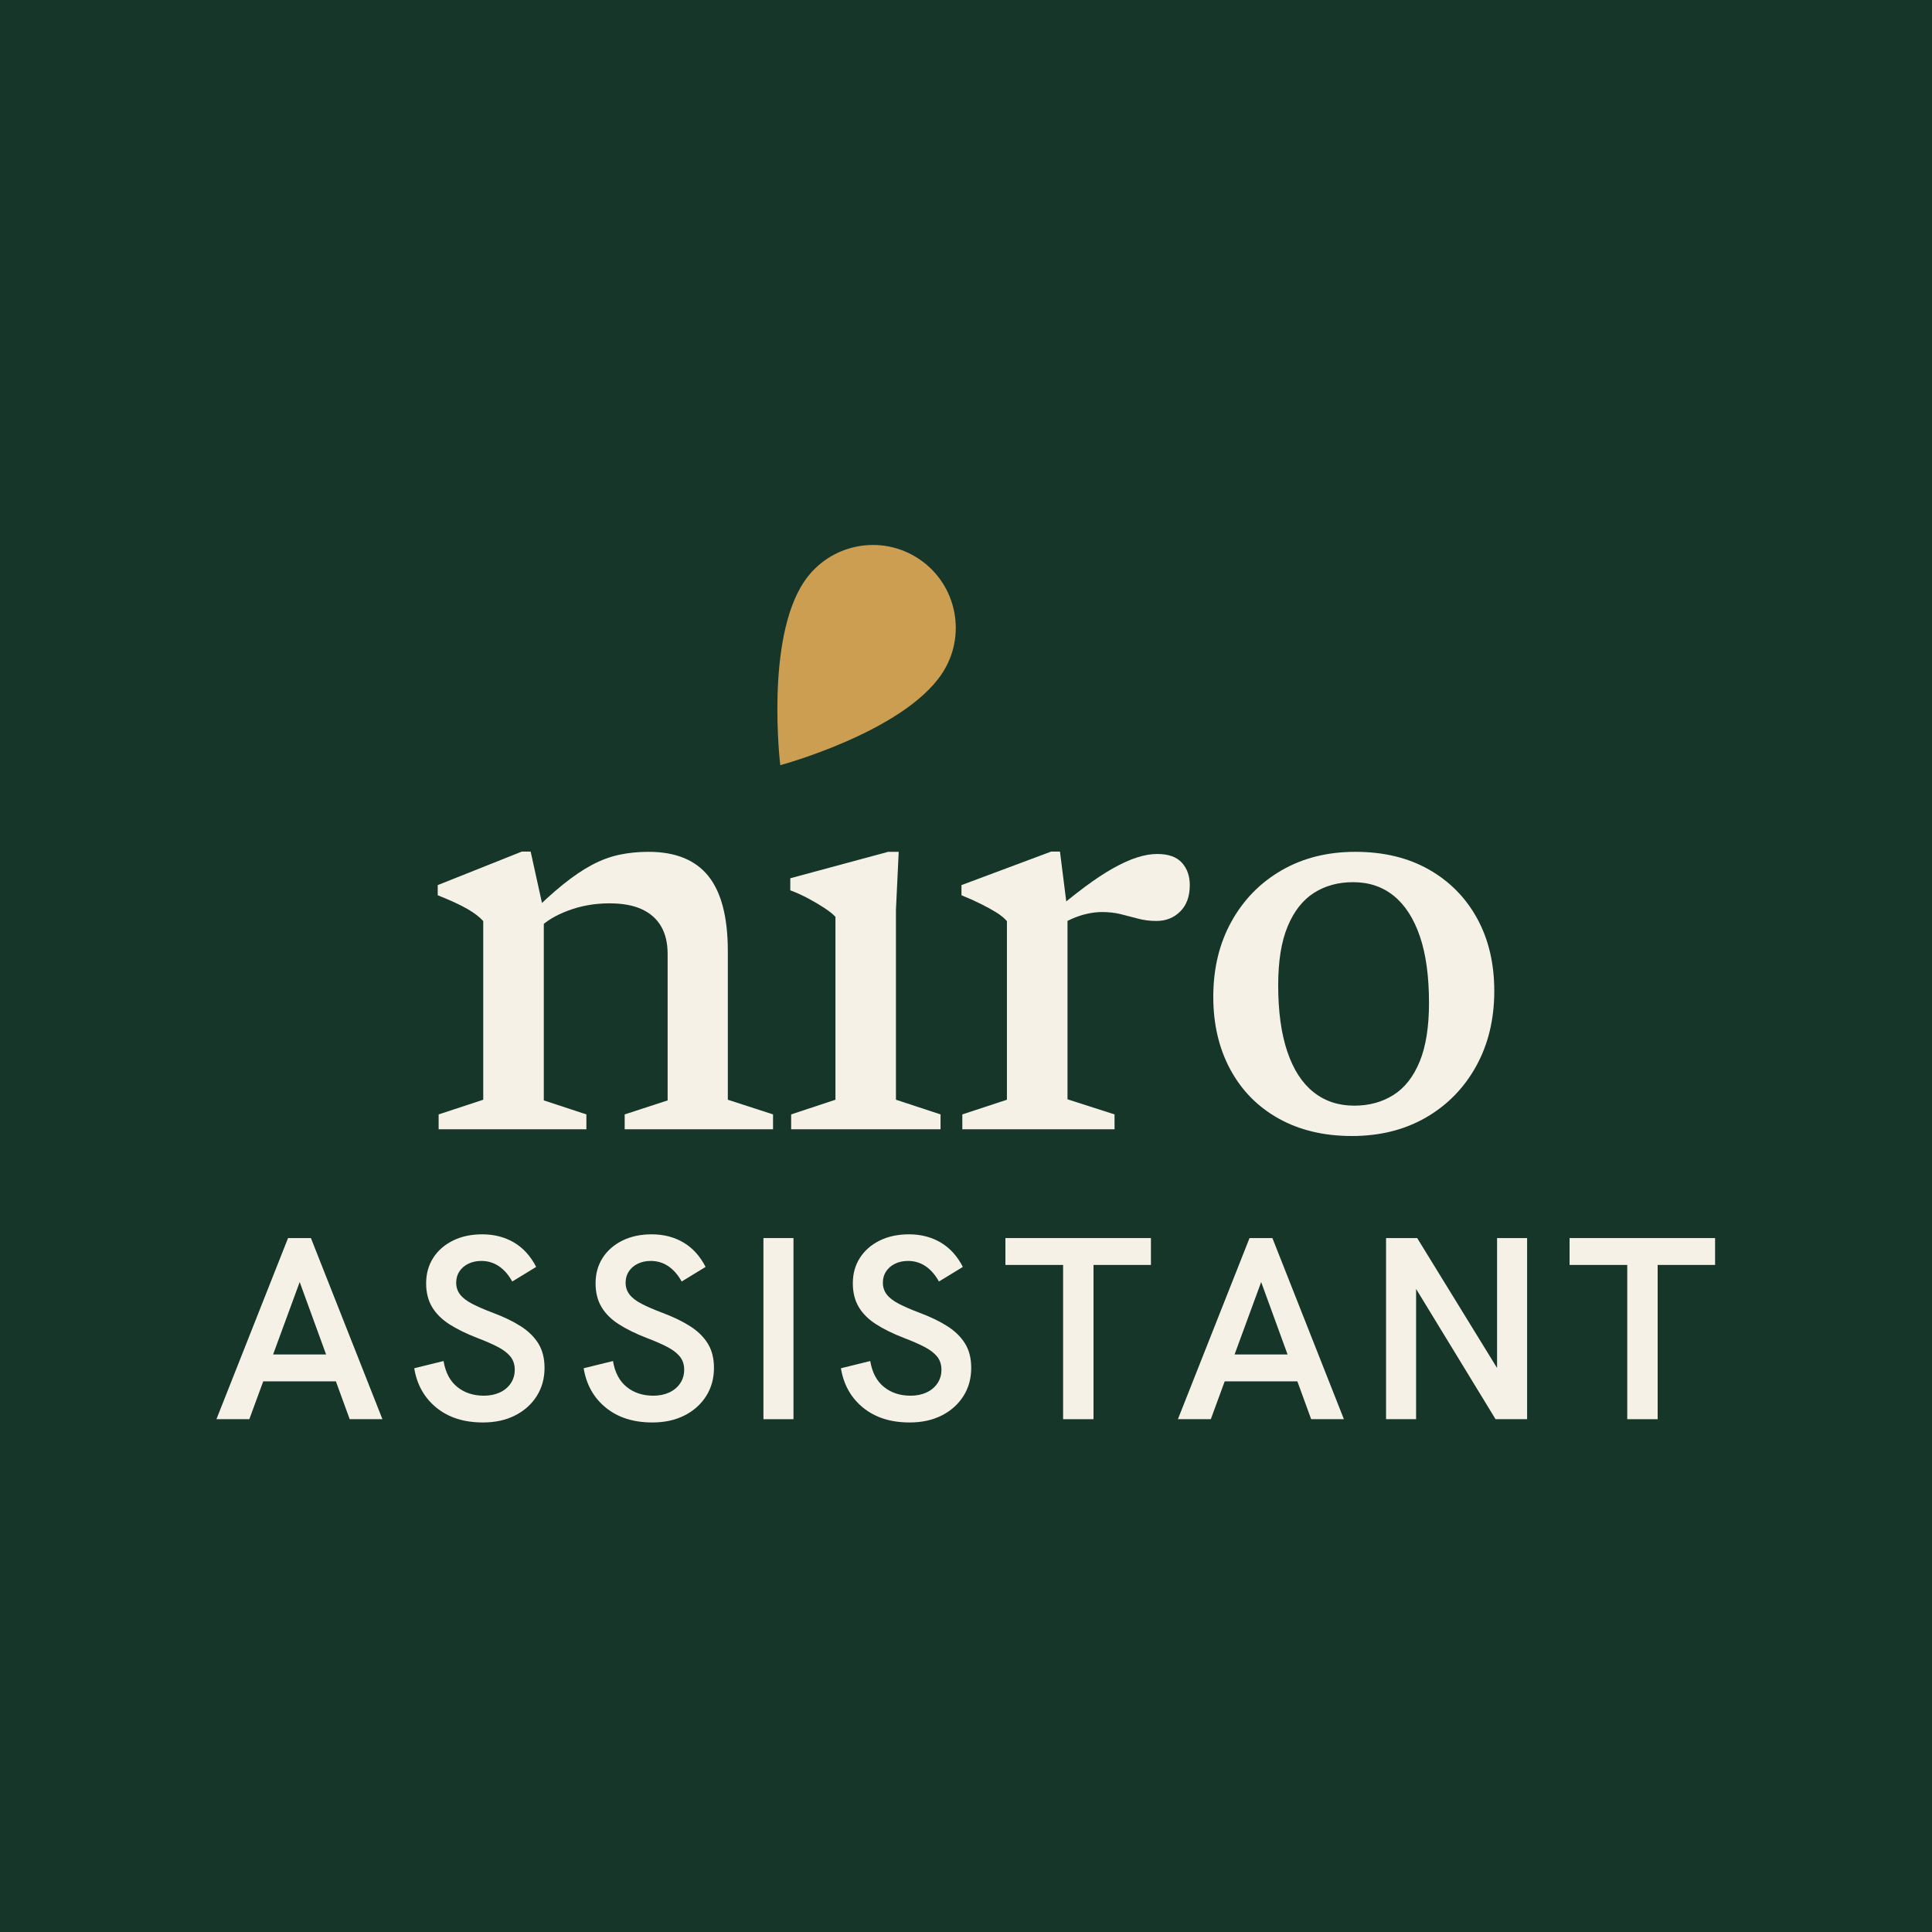
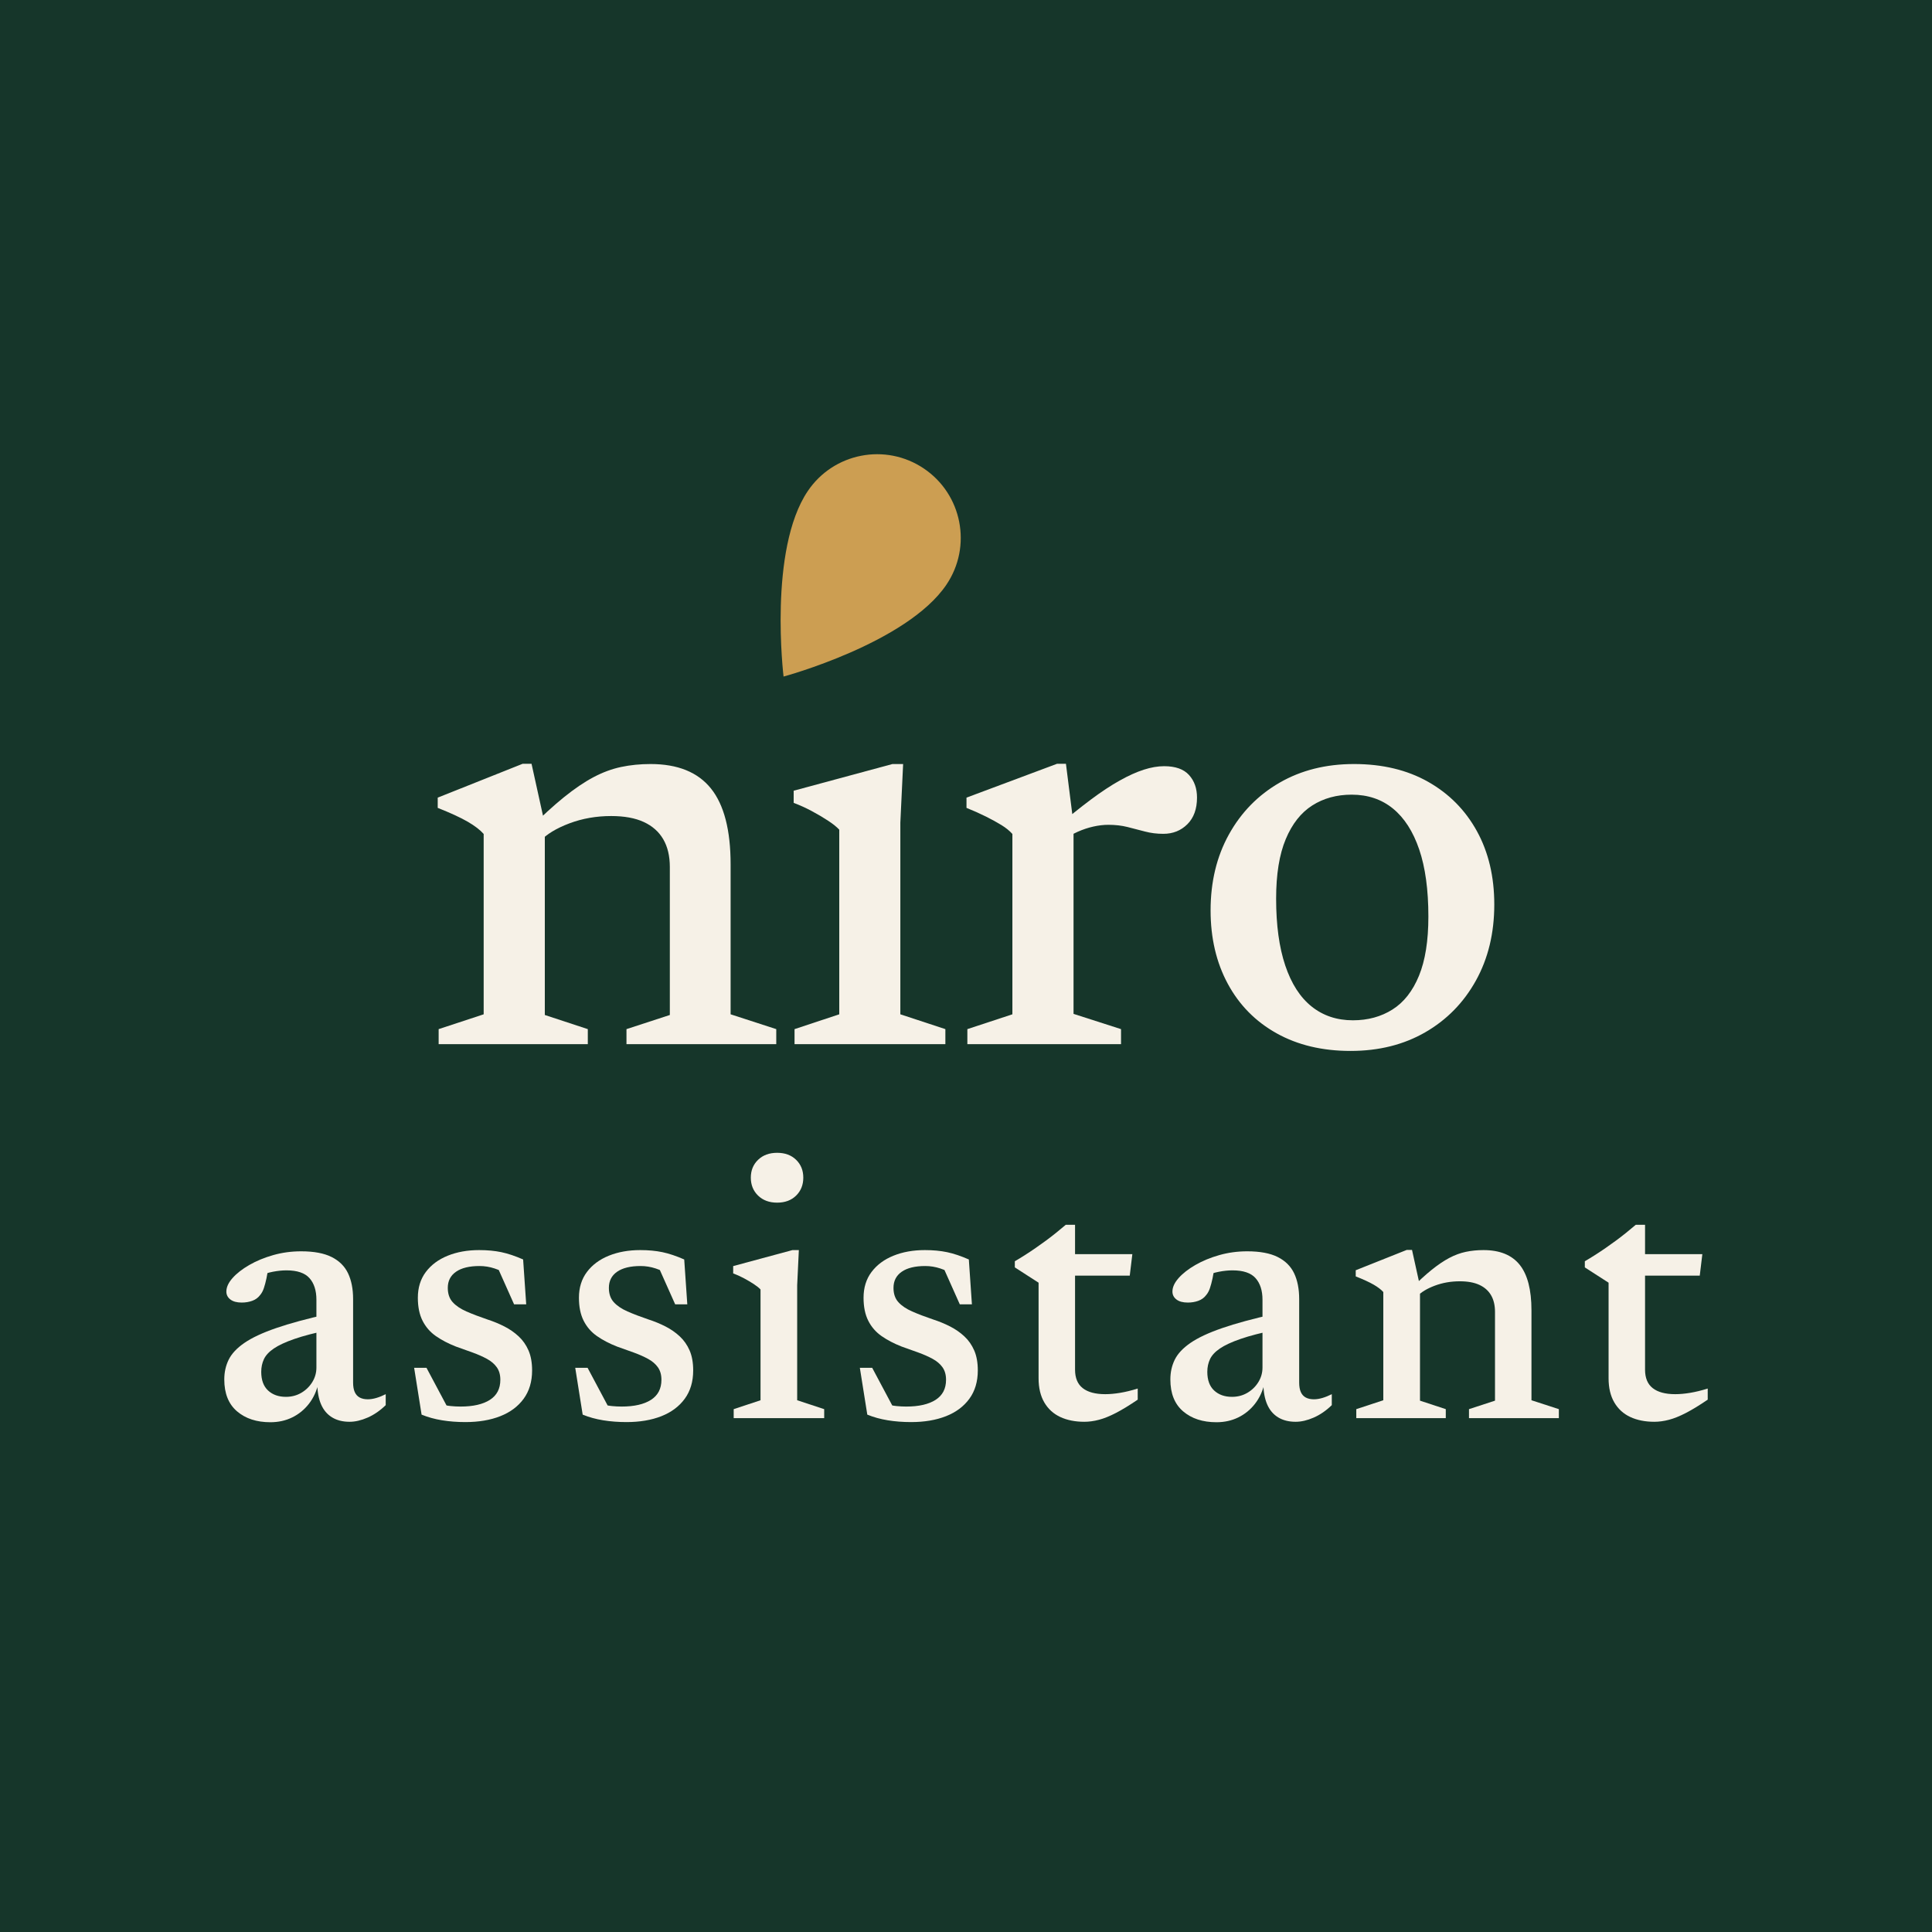
<svg xmlns="http://www.w3.org/2000/svg" viewBox="0 0 1024 1024">
  <rect width="1024" height="1024" fill="#16362a" />
-   <g transform="translate(232.0 271.8) scale(0.16213) translate(-53.2 2015.3)">
+   <g transform="translate(232.00 223.54) scale(0.163686) translate(-53.2 2015.29)">
    <g fill="#f6f1e7" transform="scale(1 -1)">
-       <path transform="translate(0 0)" d="M400.002 712.8V94.4L539.201 48.6V0H56.2V48.6L201.999 96.6V680.599Q184.199 700.6 149.999 720.4Q115.799 740.2 53.2 765V798.2L328.201 907.8H357.002ZM664.4 48.6 804.799 94.4V573.4Q804.799 626.8 783.5 663.4Q762.2 699.999 720.4 719.299Q678.6 738.599 614.801 738.599Q542.801 738.599 479.901 714.999Q417.002 691.399 384.802 657.4L348.002 695.2Q411.602 759 462.502 800Q513.402 841 557.802 864.5Q602.202 888 647.102 897.5Q692.002 907 742.402 907Q874.402 907 938.002 827.7Q1001.602 748.4 1001.602 581.8V96.6L1149.402 48.6V0H664.4Z" />
-       <path transform="translate(1150 0)" d="M410.202 907 401.202 717.199V96.6L547.001 48.6V0H58.6V48.6L203.399 96.6V694.399Q191.599 707.4 167.599 723.2Q143.599 739 114.7 754.5Q85.8 770 55.8 781.2V820.6L375.602 907Z" />
-       <path transform="translate(1712 0)" d="M693.202 900Q748.202 900 774.002 871.4Q799.802 842.8 799.802 798.4Q799.802 743.199 768.602 712.099Q737.402 680.999 690.802 680.999Q659.201 680.999 631.101 688.499Q603.001 695.999 574.701 703.099Q546.401 710.199 512.801 710.199Q489.601 710.199 464.101 704.499Q438.601 698.799 413.401 687.599Q388.201 676.399 367.401 660.199L343.001 700.799Q405.801 754.4 456.401 792.1Q507.001 829.8 549.601 853.6Q592.201 877.4 627.501 888.7Q662.802 900 693.202 900ZM400.002 712.8V98L553.802 48.6V0H56.2V48.6L201.999 96.6V680.599Q188.199 696 166.599 709.3Q144.999 722.6 116.599 736.8Q88.2 751 53.4 765V798.2L346.601 907.8H375.402Z" />
-       <path transform="translate(2514 0)" d="M535.401 77.201Q608.2 77.201 663.5 112.1Q718.799 147 749.299 221.3Q779.799 295.6 779.799 413Q779.799 543.2 750.099 630.4Q720.399 717.6 665.2 762.7Q610 807.8 531.4 807.8Q458.801 807.8 403.901 772.9Q349.002 738 317.902 663.7Q286.802 589.4 286.802 471Q286.802 342.6 316.402 254.5Q346.002 166.4 401.801 121.8Q457.601 77.201 535.401 77.201ZM527.8 -22Q390.6 -22 288.3 35.1Q186 92.2 130.3 195.4Q74.6 298.6 74.6 433Q74.6 572 134 679.1Q193.4 786.2 298 846.6Q402.6 907 539.001 907Q677.201 907 779.001 849.4Q880.801 791.8 937.001 689.6Q993.201 587.4 993.201 452Q993.201 313.2 933.801 206.0Q874.401 98.8 769.701 38.4Q665.001 -22 527.8 -22Z" />
+       <path transform="translate(0.00 0)" d="M400.002 712.8V94.4L539.201 48.6V0H56.2V48.6L201.999 96.6V680.599Q184.199 700.6 149.999 720.4Q115.799 740.2 53.2 765V798.2L328.201 907.8H357.002ZM664.4 48.6 804.799 94.4V573.4Q804.799 626.8 783.5 663.4Q762.2 699.999 720.4 719.299Q678.6 738.599 614.801 738.599Q542.801 738.599 479.901 714.999Q417.002 691.399 384.802 657.4L348.002 695.2Q411.602 759 462.502 800Q513.402 841 557.802 864.5Q602.202 888 647.102 897.5Q692.002 907 742.402 907Q874.402 907 938.002 827.7Q1001.602 748.4 1001.602 581.8V96.6L1149.402 48.6V0H664.4Z" />
+       <path transform="translate(1150.00 0)" d="M410.202 907 401.202 717.199V96.6L547.001 48.6V0H58.6V48.6L203.399 96.6V694.399Q191.599 707.4 167.599 723.2Q143.599 739 114.7 754.5Q85.8 770 55.8 781.2V820.6L375.602 907Z" />
+       <path transform="translate(1712.00 0)" d="M693.202 900Q748.202 900 774.002 871.4Q799.802 842.8 799.802 798.4Q799.802 743.199 768.602 712.099Q737.402 680.999 690.802 680.999Q659.201 680.999 631.101 688.499Q603.001 695.999 574.701 703.099Q546.401 710.199 512.801 710.199Q489.601 710.199 464.101 704.499Q438.601 698.799 413.401 687.599Q388.201 676.399 367.401 660.199L343.001 700.799Q405.801 754.4 456.401 792.1Q507.001 829.8 549.601 853.6Q592.201 877.4 627.501 888.7Q662.802 900 693.202 900ZM400.002 712.8V98L553.802 48.6V0H56.2V48.6L201.999 96.6V680.599Q188.199 696 166.599 709.3Q144.999 722.6 116.599 736.8Q88.2 751 53.4 765V798.2L346.601 907.8H375.402Z" />
+       <path transform="translate(2481.19 0)" d="M535.401 77.201Q608.2 77.201 663.5 112.1Q718.799 147 749.299 221.3Q779.799 295.6 779.799 413Q779.799 543.2 750.099 630.4Q720.399 717.6 665.2 762.7Q610 807.8 531.4 807.8Q458.801 807.8 403.901 772.9Q349.002 738 317.902 663.7Q286.802 589.4 286.802 471Q286.802 342.6 316.402 254.5Q346.002 166.4 401.801 121.8Q457.601 77.201 535.401 77.201ZM527.8 -22Q390.6 -22 288.3 35.1Q186 92.2 130.3 195.4Q74.6 298.6 74.6 433Q74.6 572 134 679.1Q193.4 786.2 298 846.6Q402.6 907 539.001 907Q677.201 907 779.001 849.4Q880.801 791.8 937.001 689.6Q993.201 587.4 993.201 452Q993.201 313.2 933.801 206.0Q874.401 98.8 769.701 38.4Q665.001 -22 527.8 -22Z" />
    </g>
    <g fill="#cc9e52" transform="translate(941.0 -2150.0) scale(41.66667)">
      <path transform="rotate(214 12 13.5)" d="M12 2 C 12 2 5.5 9.5 5.5 15 A 6.5 6.5 0 0 0 18.5 15 C 18.5 9.5 12 2 12 2 Z" />
    </g>
  </g>
-   <g transform="translate(113.2 752.2) scale(0.13773 -0.13773)" fill="#f6f1e7">
-     <path transform="translate(0 0)" d="M11 0 286.6 697H374.601L649.802 0H523.8L331.401 527.797L137.601 0ZM183.001 145.599 218.802 249H442.4L480.2 145.599Z" />
-     <path transform="translate(741.0 0)" d="M295.6 -12.6Q186.2 -12.6 116.4 44.4Q46.6 101.4 31.2 196L144.001 223.801Q155.001 157.801 196.701 124.101Q238.401 90.401 299.4 90.401Q333.2 90.401 360 102.601Q386.799 114.801 402.399 137.701Q417.999 160.6 417.999 190.4Q417.999 220.6 401.199 241.2Q384.4 261.799 352.3 278.399Q320.2 294.999 274 312.599Q210.8 336.999 166.7 365.199Q122.6 393.4 99.8 431.7Q77 470 77 523Q77 578 104 620.4Q131 662.8 179.8 687.1Q228.6 711.4 293 711.4Q361.8 711.4 415.001 680Q468.201 648.6 500.401 586L408.399 529.799Q387 568.399 357 588.699Q327 608.999 289.2 608.999Q261.601 608.999 239.701 598.399Q217.801 587.799 205.201 568.999Q192.601 550.199 192.601 525.4Q192.601 499.4 207.601 479.9Q222.601 460.401 254.201 444.001Q285.801 427.601 334.601 409.201Q398.001 385.401 441.801 357.2Q485.601 329 509.101 290.7Q532.601 252.4 532.601 197.4Q532.601 136.4 502.601 89Q472.601 41.6 419.401 14.5Q366.2 -12.6 295.6 -12.6Z" />
-     <path transform="translate(1393.0 0)" d="M295.6 -12.6Q186.2 -12.6 116.4 44.4Q46.6 101.4 31.2 196L144.001 223.801Q155.001 157.801 196.701 124.101Q238.401 90.401 299.4 90.401Q333.2 90.401 360 102.601Q386.799 114.801 402.399 137.701Q417.999 160.6 417.999 190.4Q417.999 220.6 401.199 241.2Q384.4 261.799 352.3 278.399Q320.2 294.999 274 312.599Q210.8 336.999 166.7 365.199Q122.6 393.4 99.8 431.7Q77 470 77 523Q77 578 104 620.4Q131 662.8 179.8 687.1Q228.6 711.4 293 711.4Q361.8 711.4 415.001 680Q468.201 648.6 500.401 586L408.399 529.799Q387 568.399 357 588.699Q327 608.999 289.2 608.999Q261.601 608.999 239.701 598.399Q217.801 587.799 205.201 568.999Q192.601 550.199 192.601 525.4Q192.601 499.4 207.601 479.9Q222.601 460.401 254.201 444.001Q285.801 427.601 334.601 409.201Q398.001 385.401 441.801 357.2Q485.601 329 509.101 290.7Q532.601 252.4 532.601 197.4Q532.601 136.4 502.601 89Q472.601 41.6 419.401 14.5Q366.2 -12.6 295.6 -12.6Z" />
-     <path transform="translate(2045.0 0)" d="M71 0V697H186.601V0Z" />
-     <path transform="translate(2383.0 0)" d="M295.6 -12.6Q186.2 -12.6 116.4 44.4Q46.6 101.4 31.2 196L144.001 223.801Q155.001 157.801 196.701 124.101Q238.401 90.401 299.4 90.401Q333.2 90.401 360 102.601Q386.799 114.801 402.399 137.701Q417.999 160.6 417.999 190.4Q417.999 220.6 401.199 241.2Q384.4 261.799 352.3 278.399Q320.2 294.999 274 312.599Q210.8 336.999 166.7 365.199Q122.6 393.4 99.8 431.7Q77 470 77 523Q77 578 104 620.4Q131 662.8 179.8 687.1Q228.6 711.4 293 711.4Q361.8 711.4 415.001 680Q468.201 648.6 500.401 586L408.399 529.799Q387 568.399 357 588.699Q327 608.999 289.2 608.999Q261.601 608.999 239.701 598.399Q217.801 587.799 205.201 568.999Q192.601 550.199 192.601 525.4Q192.601 499.4 207.601 479.9Q222.601 460.401 254.201 444.001Q285.801 427.601 334.601 409.201Q398.001 385.401 441.801 357.2Q485.601 329 509.101 290.7Q532.601 252.4 532.601 197.4Q532.601 136.4 502.601 89Q472.601 41.6 419.401 14.5Q366.2 -12.6 295.6 -12.6Z" />
-     <path transform="translate(3035.0 0)" d="M234.199 0V593.599H12.2V697H572.2V593.599H351.201V0Z" />
-     <path transform="translate(3700.0 0)" d="M11 0 286.6 697H374.601L649.802 0H523.8L331.401 527.797L137.601 0ZM183.001 145.599 218.802 249H442.4L480.2 145.599Z" />
-     <path transform="translate(4441.0 0)" d="M71 0V697H190.801L526.6 150.802H498.199V697H613.801V0H492.399L158.601 547.198H186.601V0Z" />
-     <path transform="translate(5206.0 0)" d="M234.199 0V593.599H12.2V697H572.2V593.599H351.201V0Z" />
+   <g transform="translate(110.94 751.65) scale(0.098211 -0.098211)" fill="#f6f1e7">
+     <path transform="translate(0.00 0)" d="M641.999 562.4 645.999 476Q532 452.6 459.801 427.6Q387.601 402.6 348.501 376.1Q309.402 349.6 294.802 318.5Q280.202 287.401 280.202 250.001Q280.202 183.601 317.002 149.301Q353.801 115.001 413.401 115.001Q459.401 115.001 496.5 136.801Q533.6 158.601 555.8 194.701Q578 230.8 578 273V639Q578 713.6 540.6 755.6Q503.2 797.6 416.2 797.6Q381.8 797.6 343.001 790.1Q304.201 782.6 270.001 766.8L320.001 824.001Q315.001 785.6 308.501 754.8Q302 724 294.3 701.4Q286.6 678.8 274.4 664.6Q258.4 643 232.1 633.4Q205.8 623.8 175 623.8Q135.4 623.8 113.7 640.4Q92 657 92 683.2Q92 718.4 125.3 756Q158.6 793.6 215.8 826.6Q273 859.6 345.001 880Q417.001 900.4 495.601 900.4Q598.802 900.4 660.202 869.6Q721.602 838.8 748.802 781.6Q776.002 724.4 776.002 642.6V191.8Q776.002 160.8 784.802 141Q793.602 121.2 811.302 111.5Q829.002 101.8 855.402 101.8Q877.002 101.8 901.702 109.1Q926.402 116.4 952.002 129.4V70.2Q906.402 25.8 854.501 3.1Q802.601 -19.6 757.001 -19.6Q701 -19.6 661.9 4.6Q622.8 28.8 603.1 74.6Q583.4 120.4 582.8 185.6L590 192.4Q574.8 125.4 537.7 77.7Q500.6 30 447.4 4Q394.2 -22 329.6 -22Q218.4 -22 149.6 36.8Q80.799 95.6 80.799 208.8Q80.799 267.4 104.599 315.7Q128.399 364 189.099 405.9Q249.799 447.8 359.999 485.9Q470.199 524 641.999 562.4Z" />
+     <path transform="translate(1028.00 0)" d="M428.201 907Q494.401 907 547.901 895.8Q601.402 884.6 665.602 856.4L682.202 614.2H616.801L508.401 857L594.201 768.2Q551.601 794.6 511.601 807.8Q471.601 821 430.401 821Q348.001 821 303.501 790.2Q259.001 759.4 259.001 703Q259.001 655.001 285.401 625.901Q311.801 596.801 359.601 575.801Q407.401 554.801 472.201 532.801Q521.002 517.001 564.202 495.001Q607.402 473.001 641.302 441.501Q675.202 410.001 694.602 365.501Q714.002 321 714.002 257.601Q714.002 167 668.402 104.6Q622.802 42.2 542.101 10.5Q461.401 -21.2 354.201 -21.2Q287.2 -21.2 227.8 -11.5Q168.4 -1.8 117.6 19L77.4 271.8H144L280.2 16L152 99.8Q189.2 84.2 218.7 76.1Q248.2 68 274.9 65.3Q301.6 62.6 328 62.6Q429.6 62.6 486.1 98.7Q542.6 134.8 542.6 207Q542.6 247.6 523.5 274.499Q504.4 301.399 470.2 319.999Q436.001 338.599 392.901 354.199Q349.801 369.799 303.4 386.199Q241 410.599 194.7 442.899Q148.399 475.2 122.899 525.6Q97.4 576 97.4 649.6Q97.4 731.6 140.6 789Q183.8 846.4 258.7 876.7Q333.601 907 428.201 907Z" />
+     <path transform="translate(1897.37 0)" d="M428.201 907Q494.401 907 547.901 895.8Q601.402 884.6 665.602 856.4L682.202 614.2H616.801L508.401 857L594.201 768.2Q551.601 794.6 511.601 807.8Q471.601 821 430.401 821Q348.001 821 303.501 790.2Q259.001 759.4 259.001 703Q259.001 655.001 285.401 625.901Q311.801 596.801 359.601 575.801Q407.401 554.801 472.201 532.801Q521.002 517.001 564.202 495.001Q607.402 473.001 641.302 441.501Q675.202 410.001 694.602 365.501Q714.002 321 714.002 257.601Q714.002 167 668.402 104.6Q622.802 42.2 542.101 10.5Q461.401 -21.2 354.201 -21.2Q287.2 -21.2 227.8 -11.5Q168.4 -1.8 117.6 19L77.4 271.8H144L280.2 16L152 99.8Q189.2 84.2 218.7 76.1Q248.2 68 274.9 65.3Q301.6 62.6 328 62.6Q429.6 62.6 486.1 98.7Q542.6 134.8 542.6 207Q542.6 247.6 523.5 274.499Q504.4 301.399 470.2 319.999Q436.001 338.599 392.901 354.199Q349.801 369.799 303.4 386.199Q241 410.599 194.7 442.899Q148.399 475.2 122.899 525.6Q97.4 576 97.4 649.6Q97.4 731.6 140.6 789Q183.8 846.4 258.7 876.7Q333.601 907 428.201 907Z" />
+     <path transform="translate(2771.37 0)" d="M293.001 1162.999Q229.4 1162.999 190.2 1201.099Q151 1239.199 151 1297.999Q151 1356.4 190.2 1394.2Q229.4 1432 293.001 1432Q356.801 1432 395.501 1394.2Q434.202 1356.4 434.202 1297.999Q434.202 1239.199 395.501 1201.099Q356.801 1162.999 293.001 1162.999ZM410.202 907 401.202 717.199V96.6L547.001 48.6V0H58.6V48.6L203.399 96.6V694.399Q191.599 707.4 167.599 723.2Q143.599 739 114.7 754.5Q85.8 770 55.8 781.2V820.6L375.602 907Z" />
+     <path transform="translate(3433.37 0)" d="M428.201 907Q494.401 907 547.901 895.8Q601.402 884.6 665.602 856.4L682.202 614.2H616.801L508.401 857L594.201 768.2Q551.601 794.6 511.601 807.8Q471.601 821 430.401 821Q348.001 821 303.501 790.2Q259.001 759.4 259.001 703Q259.001 655.001 285.401 625.901Q311.801 596.801 359.601 575.801Q407.401 554.801 472.201 532.801Q521.002 517.001 564.202 495.001Q607.402 473.001 641.302 441.501Q675.202 410.001 694.602 365.501Q714.002 321 714.002 257.601Q714.002 167 668.402 104.6Q622.802 42.2 542.101 10.5Q461.401 -21.2 354.201 -21.2Q287.2 -21.2 227.8 -11.5Q168.4 -1.8 117.6 19L77.4 271.8H144L280.2 16L152 99.8Q189.2 84.2 218.7 76.1Q248.2 68 274.9 65.3Q301.6 62.6 328 62.6Q429.6 62.6 486.1 98.7Q542.6 134.8 542.6 207Q542.6 247.6 523.5 274.499Q504.4 301.399 470.2 319.999Q436.001 338.599 392.901 354.199Q349.801 369.799 303.4 386.199Q241 410.599 194.7 442.899Q148.399 475.2 122.899 525.6Q97.4 576 97.4 649.6Q97.4 731.6 140.6 789Q183.8 846.4 258.7 876.7Q333.601 907 428.201 907Z" />
+     <path transform="translate(4307.37 0)" d="M364.802 261.601Q364.802 194.401 406.302 161.901Q447.802 129.401 527.802 129.401Q564.402 129.401 608.502 136.701Q652.602 144.001 703.003 159.801V99.801Q637.202 55 586.202 28.5Q535.202 2 493.901 -8.8Q452.601 -19.6 415.001 -19.6Q340.801 -19.6 285.4 6.1Q230 31.8 199 84.6Q168 137.4 168 215.401V730.999L39.799 813.6V846.8Q67.999 863.2 96.2 881.201Q124.4 899.201 152.7 918.801Q181 938.401 208.301 958.501Q235.601 978.601 262.501 1000.301Q289.402 1022.001 314.802 1043.601H364.802V856.2ZM286.201 768.999 287.201 885H674.002L660.002 768.999Z" />
+     <path transform="translate(5105.74 0)" d="M641.999 562.4 645.999 476Q532 452.6 459.801 427.6Q387.601 402.6 348.501 376.1Q309.402 349.6 294.802 318.5Q280.202 287.401 280.202 250.001Q280.202 183.601 317.002 149.301Q353.801 115.001 413.401 115.001Q459.401 115.001 496.5 136.801Q533.6 158.601 555.8 194.701Q578 230.8 578 273V639Q578 713.6 540.6 755.6Q503.2 797.6 416.2 797.6Q381.8 797.6 343.001 790.1Q304.201 782.6 270.001 766.8L320.001 824.001Q315.001 785.6 308.501 754.8Q302 724 294.3 701.4Q286.6 678.8 274.4 664.6Q258.4 643 232.1 633.4Q205.8 623.8 175 623.8Q135.4 623.8 113.7 640.4Q92 657 92 683.2Q92 718.4 125.3 756Q158.6 793.6 215.8 826.6Q273 859.6 345.001 880Q417.001 900.4 495.601 900.4Q598.802 900.4 660.202 869.6Q721.602 838.8 748.802 781.6Q776.002 724.4 776.002 642.6V191.8Q776.002 160.8 784.802 141Q793.602 121.2 811.302 111.5Q829.002 101.8 855.402 101.8Q877.002 101.8 901.702 109.1Q926.402 116.4 952.002 129.4V70.2Q906.402 25.8 854.501 3.1Q802.601 -19.6 757.001 -19.6Q701 -19.6 661.9 4.6Q622.8 28.8 603.1 74.6Q583.4 120.4 582.8 185.6L590 192.4Q574.8 125.4 537.7 77.7Q500.6 30 447.4 4Q394.2 -22 329.6 -22Q218.4 -22 149.6 36.8Q80.799 95.6 80.799 208.8Q80.799 267.4 104.599 315.7Q128.399 364 189.099 405.9Q249.799 447.8 359.999 485.9Q470.199 524 641.999 562.4Z" />
+     <path transform="translate(6133.74 0)" d="M400.002 712.8V94.4L539.201 48.6V0H56.2V48.6L201.999 96.6V680.599Q184.199 700.6 149.999 720.4Q115.799 740.2 53.2 765V798.2L328.201 907.8H357.002ZM664.4 48.6 804.799 94.4V573.4Q804.799 626.8 783.5 663.4Q762.2 699.999 720.4 719.299Q678.6 738.599 614.801 738.599Q542.801 738.599 479.901 714.999Q417.002 691.399 384.802 657.4L348.002 695.2Q411.602 759 462.502 800Q513.402 841 557.802 864.5Q602.202 888 647.102 897.5Q692.002 907 742.402 907Q874.402 907 938.002 827.7Q1001.602 748.4 1001.602 581.8V96.6L1149.402 48.6V0H664.4Z" />
+     <path transform="translate(7383.52 0)" d="M364.802 261.601Q364.802 194.401 406.302 161.901Q447.802 129.401 527.802 129.401Q564.402 129.401 608.502 136.701Q652.602 144.001 703.003 159.801V99.801Q637.202 55 586.202 28.5Q535.202 2 493.901 -8.8Q452.601 -19.6 415.001 -19.6Q340.801 -19.6 285.4 6.1Q230 31.8 199 84.6Q168 137.4 168 215.401V730.999L39.799 813.6V846.8Q67.999 863.2 96.2 881.201Q124.4 899.201 152.7 918.801Q181 938.401 208.301 958.501Q235.601 978.601 262.501 1000.301Q289.402 1022.001 314.802 1043.601H364.802V856.2ZM286.201 768.999 287.201 885H674.002L660.002 768.999Z" />
  </g>
</svg>
